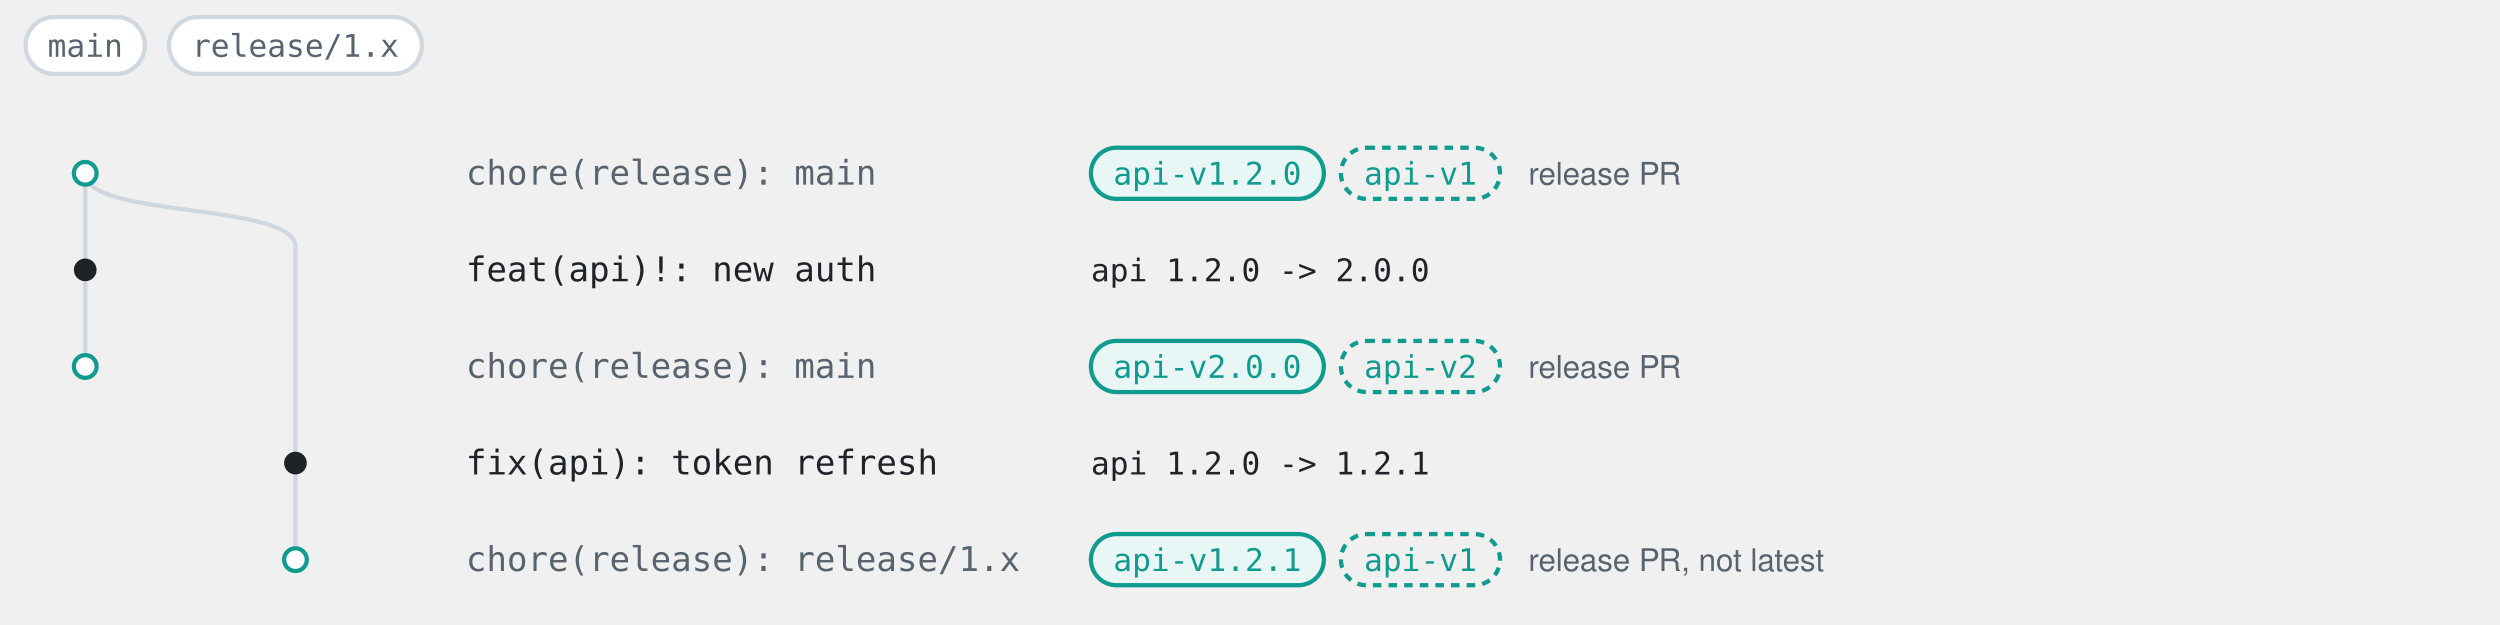
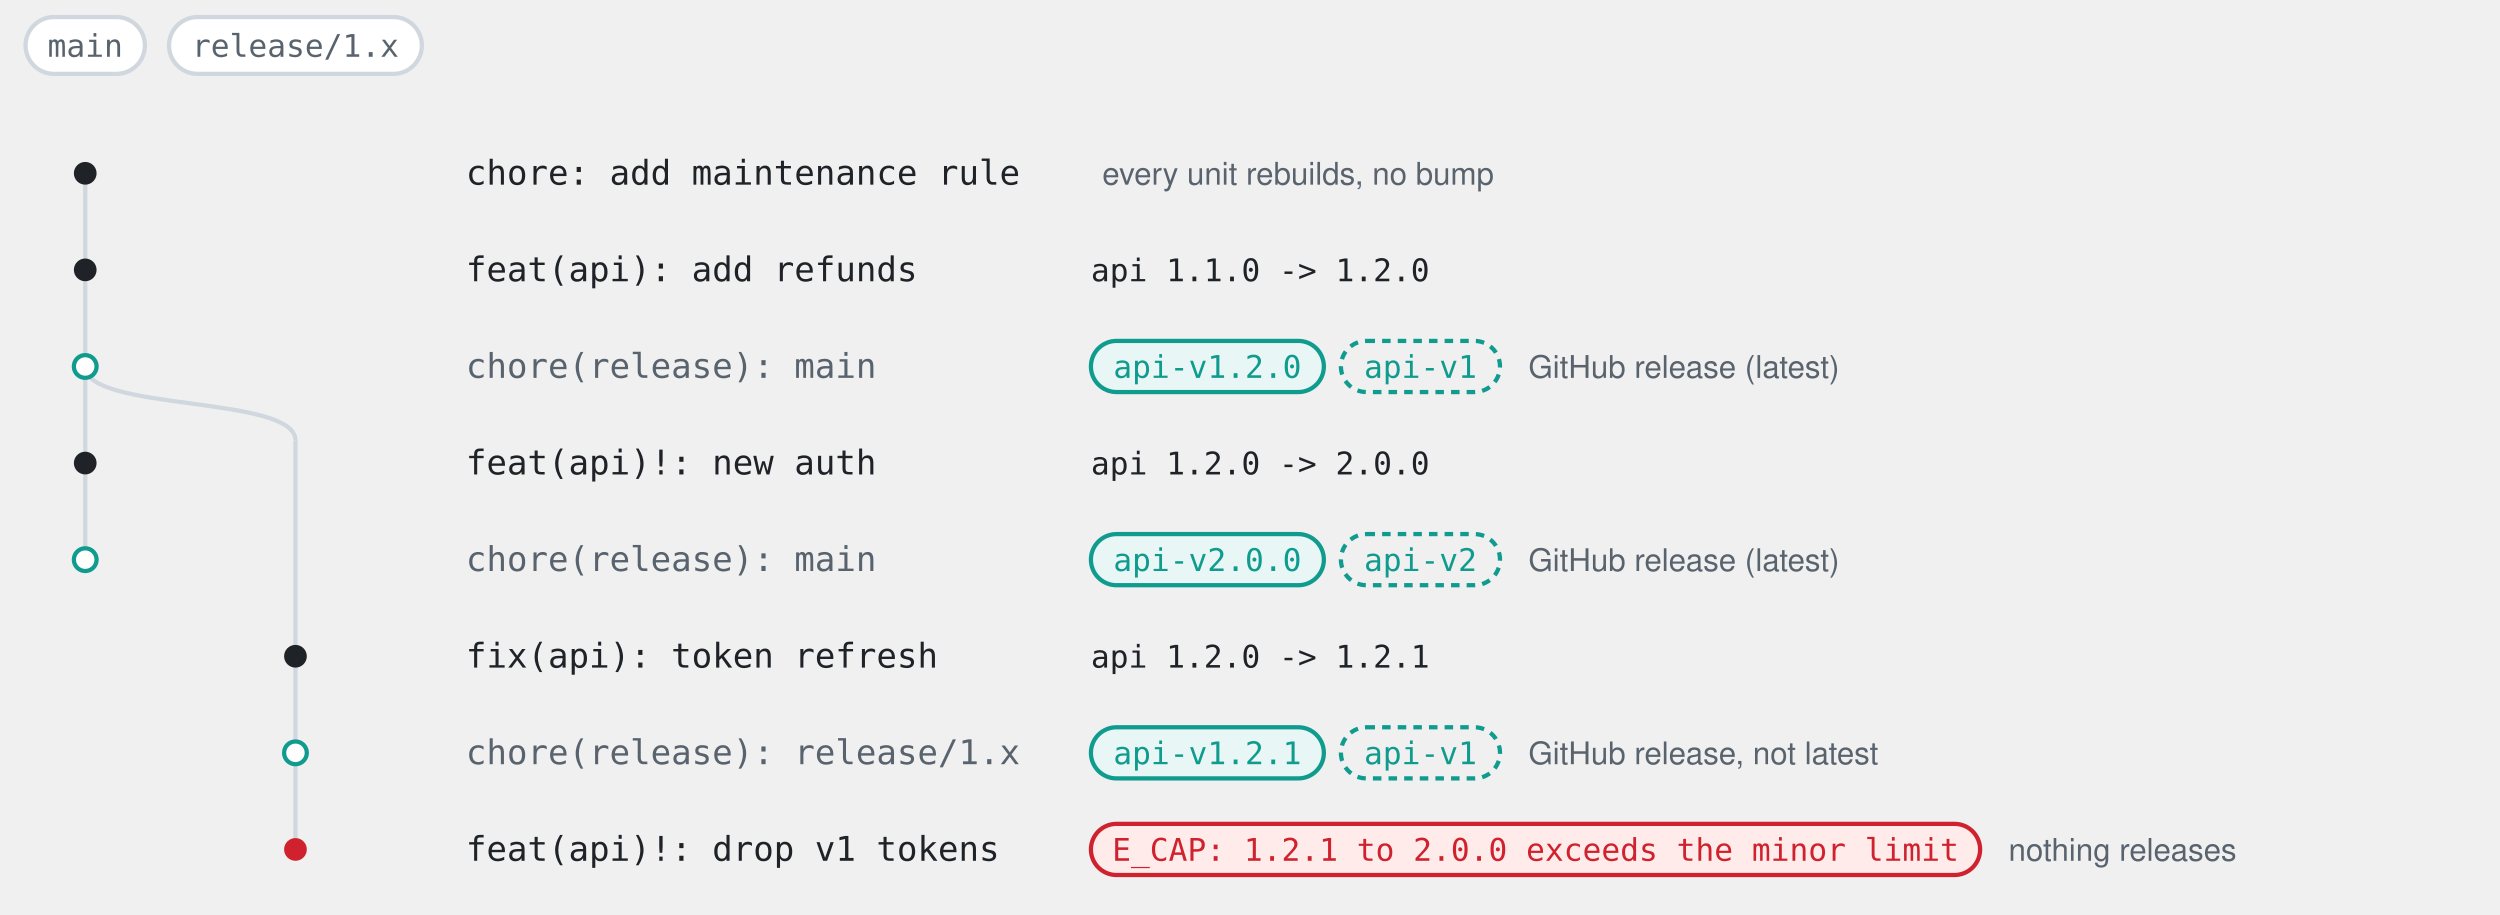
- <svg xmlns="http://www.w3.org/2000/svg" viewBox="0 0 880 220" width="880" height="220" role="img" aria-label="Release history on main and release/1.x. 1. On main, chore(release): main: tags api-v1.2.0; moves api-v1; starts release/1.x; release PR. 2. On main, feat(api)!: new auth: plans api 1.2.0 -&gt; 2.0.0. 3. On main, chore(release): main: tags api-v2.0.0; moves api-v2; release PR. 4. On release/1.x, fix(api): token refresh: plans api 1.2.0 -&gt; 1.2.1. 5. On release/1.x, chore(release): release/1.x: tags api-v1.2.1; moves api-v1; release PR, not latest.">
+ <svg xmlns="http://www.w3.org/2000/svg" viewBox="0 0 880 322" width="880" height="322" role="img" aria-label="Release history on main and release/1.x. 1. On main, chore: add maintenance rule: every unit rebuilds, no bump. 2. On main, feat(api): add refunds: plans api 1.1.0 -&gt; 1.2.0. 3. On main, chore(release): main: tags api-v1.2.0; moves api-v1; starts release/1.x; GitHub release (latest). 4. On main, feat(api)!: new auth: plans api 1.2.0 -&gt; 2.0.0. 5. On main, chore(release): main: tags api-v2.0.0; moves api-v2; GitHub release (latest). 6. On release/1.x, fix(api): token refresh: plans api 1.2.0 -&gt; 1.2.1. 7. On release/1.x, chore(release): release/1.x: tags api-v1.2.1; moves api-v1; GitHub release, not latest. 8. On release/1.x, feat(api)!: drop v1 tokens: fails with E_CAP: 1.2.1 to 2.0.0 exceeds the minor limit; nothing releases.">
  <defs>
    <style>
      .sans{font-family:ui-sans-serif,-apple-system,'Segoe UI',Helvetica,Arial,sans-serif;font-size:11px}
      .mono{font-family:ui-monospace,SFMono-Regular,Menlo,Consolas,monospace;font-size:11px;white-space:pre}
      .sub{font-size:12px}
    </style>
  </defs>
  <rect x="9" y="6" width="42" height="20" rx="10" fill="#ffffff" stroke="#d0d7de" stroke-width="1.5" />
  <text class="mono" x="30" y="20" text-anchor="middle" fill="#59636e">main</text>
-   <path d="M30 61V129" stroke="#d0d7de" stroke-width="1.5" fill="none" />
+   <path d="M30 61V197" stroke="#d0d7de" stroke-width="1.5" fill="none" />
  <rect x="59.5" y="6" width="89" height="20" rx="10" fill="#ffffff" stroke="#d0d7de" stroke-width="1.5" />
  <text class="mono" x="104" y="20" text-anchor="middle" fill="#59636e">release/1.x</text>
-   <path d="M104 87V197" stroke="#d0d7de" stroke-width="1.5" fill="none" />
-   <path d="M30 61C30 77 104 71 104 87" stroke="#d0d7de" stroke-width="1.5" fill="none" />
-   <circle cx="30" cy="61" r="4" fill="#ffffff" stroke="#0f9b8e" stroke-width="1.5" />
-   <text class="mono sub" x="164" y="65" fill="#59636e">chore(release): main</text>
-   <rect x="384" y="52" width="82" height="18" rx="9" fill="#e8f7f5" stroke="#0f9b8e" stroke-width="1.5" />
-   <text class="mono" x="425" y="65" text-anchor="middle" fill="#0f9b8e">api-v1.2.0</text>
-   <rect x="472" y="52" width="56" height="18" rx="9" fill="none" stroke="#0f9b8e" stroke-width="1.5" stroke-dasharray="3 2.5" />
-   <text class="mono" x="500" y="65" text-anchor="middle" fill="#0f9b8e">api-v1</text>
-   <text class="sans" x="538" y="65" fill="#59636e">release PR</text>
+   <path d="M104 155V299" stroke="#d0d7de" stroke-width="1.5" fill="none" />
+   <path d="M30 129C30 145 104 139 104 155" stroke="#d0d7de" stroke-width="1.5" fill="none" />
+   <circle cx="30" cy="61" r="4" fill="#1f2328" />
+   <text class="mono sub" x="164" y="65" fill="#1f2328">chore: add maintenance rule</text>
+   <text class="sans" x="388" y="65" fill="#59636e">every unit rebuilds, no bump</text>
  <circle cx="30" cy="95" r="4" fill="#1f2328" />
-   <text class="mono sub" x="164" y="99" fill="#1f2328">feat(api)!: new auth</text>
-   <text class="mono" x="384" y="99" fill="#1f2328">api 1.2.0 -&gt; 2.0.0</text>
+   <text class="mono sub" x="164" y="99" fill="#1f2328">feat(api): add refunds</text>
+   <text class="mono" x="384" y="99" fill="#1f2328">api 1.1.0 -&gt; 1.2.0</text>
  <circle cx="30" cy="129" r="4" fill="#ffffff" stroke="#0f9b8e" stroke-width="1.5" />
  <text class="mono sub" x="164" y="133" fill="#59636e">chore(release): main</text>
  <rect x="384" y="120" width="82" height="18" rx="9" fill="#e8f7f5" stroke="#0f9b8e" stroke-width="1.5" />
-   <text class="mono" x="425" y="133" text-anchor="middle" fill="#0f9b8e">api-v2.0.0</text>
+   <text class="mono" x="425" y="133" text-anchor="middle" fill="#0f9b8e">api-v1.2.0</text>
  <rect x="472" y="120" width="56" height="18" rx="9" fill="none" stroke="#0f9b8e" stroke-width="1.5" stroke-dasharray="3 2.5" />
-   <text class="mono" x="500" y="133" text-anchor="middle" fill="#0f9b8e">api-v2</text>
-   <text class="sans" x="538" y="133" fill="#59636e">release PR</text>
-   <circle cx="104" cy="163" r="4" fill="#1f2328" />
-   <text class="mono sub" x="164" y="167" fill="#1f2328">fix(api): token refresh</text>
-   <text class="mono" x="384" y="167" fill="#1f2328">api 1.2.0 -&gt; 1.2.1</text>
-   <circle cx="104" cy="197" r="4" fill="#ffffff" stroke="#0f9b8e" stroke-width="1.5" />
-   <text class="mono sub" x="164" y="201" fill="#59636e">chore(release): release/1.x</text>
+   <text class="mono" x="500" y="133" text-anchor="middle" fill="#0f9b8e">api-v1</text>
+   <text class="sans" x="538" y="133" fill="#59636e">GitHub release (latest)</text>
+   <circle cx="30" cy="163" r="4" fill="#1f2328" />
+   <text class="mono sub" x="164" y="167" fill="#1f2328">feat(api)!: new auth</text>
+   <text class="mono" x="384" y="167" fill="#1f2328">api 1.2.0 -&gt; 2.0.0</text>
+   <circle cx="30" cy="197" r="4" fill="#ffffff" stroke="#0f9b8e" stroke-width="1.5" />
+   <text class="mono sub" x="164" y="201" fill="#59636e">chore(release): main</text>
  <rect x="384" y="188" width="82" height="18" rx="9" fill="#e8f7f5" stroke="#0f9b8e" stroke-width="1.5" />
-   <text class="mono" x="425" y="201" text-anchor="middle" fill="#0f9b8e">api-v1.2.1</text>
+   <text class="mono" x="425" y="201" text-anchor="middle" fill="#0f9b8e">api-v2.0.0</text>
  <rect x="472" y="188" width="56" height="18" rx="9" fill="none" stroke="#0f9b8e" stroke-width="1.5" stroke-dasharray="3 2.5" />
-   <text class="mono" x="500" y="201" text-anchor="middle" fill="#0f9b8e">api-v1</text>
-   <text class="sans" x="538" y="201" fill="#59636e">release PR, not latest</text>
+   <text class="mono" x="500" y="201" text-anchor="middle" fill="#0f9b8e">api-v2</text>
+   <text class="sans" x="538" y="201" fill="#59636e">GitHub release (latest)</text>
+   <circle cx="104" cy="231" r="4" fill="#1f2328" />
+   <text class="mono sub" x="164" y="235" fill="#1f2328">fix(api): token refresh</text>
+   <text class="mono" x="384" y="235" fill="#1f2328">api 1.2.0 -&gt; 1.2.1</text>
+   <circle cx="104" cy="265" r="4" fill="#ffffff" stroke="#0f9b8e" stroke-width="1.5" />
+   <text class="mono sub" x="164" y="269" fill="#59636e">chore(release): release/1.x</text>
+   <rect x="384" y="256" width="82" height="18" rx="9" fill="#e8f7f5" stroke="#0f9b8e" stroke-width="1.5" />
+   <text class="mono" x="425" y="269" text-anchor="middle" fill="#0f9b8e">api-v1.2.1</text>
+   <rect x="472" y="256" width="56" height="18" rx="9" fill="none" stroke="#0f9b8e" stroke-width="1.5" stroke-dasharray="3 2.5" />
+   <text class="mono" x="500" y="269" text-anchor="middle" fill="#0f9b8e">api-v1</text>
+   <text class="sans" x="538" y="269" fill="#59636e">GitHub release, not latest</text>
+   <circle cx="104" cy="299" r="4" fill="#cf222e" />
+   <text class="mono sub" x="164" y="303" fill="#1f2328">feat(api)!: drop v1 tokens</text>
+   <rect x="384" y="290" width="313" height="18" rx="9" fill="#ffebe9" stroke="#cf222e" stroke-width="1.5" />
+   <text class="mono" x="540.5" y="303" text-anchor="middle" fill="#cf222e">E_CAP: 1.2.1 to 2.0.0 exceeds the minor limit</text>
+   <text class="sans" x="707" y="303" fill="#59636e">nothing releases</text>
</svg>
